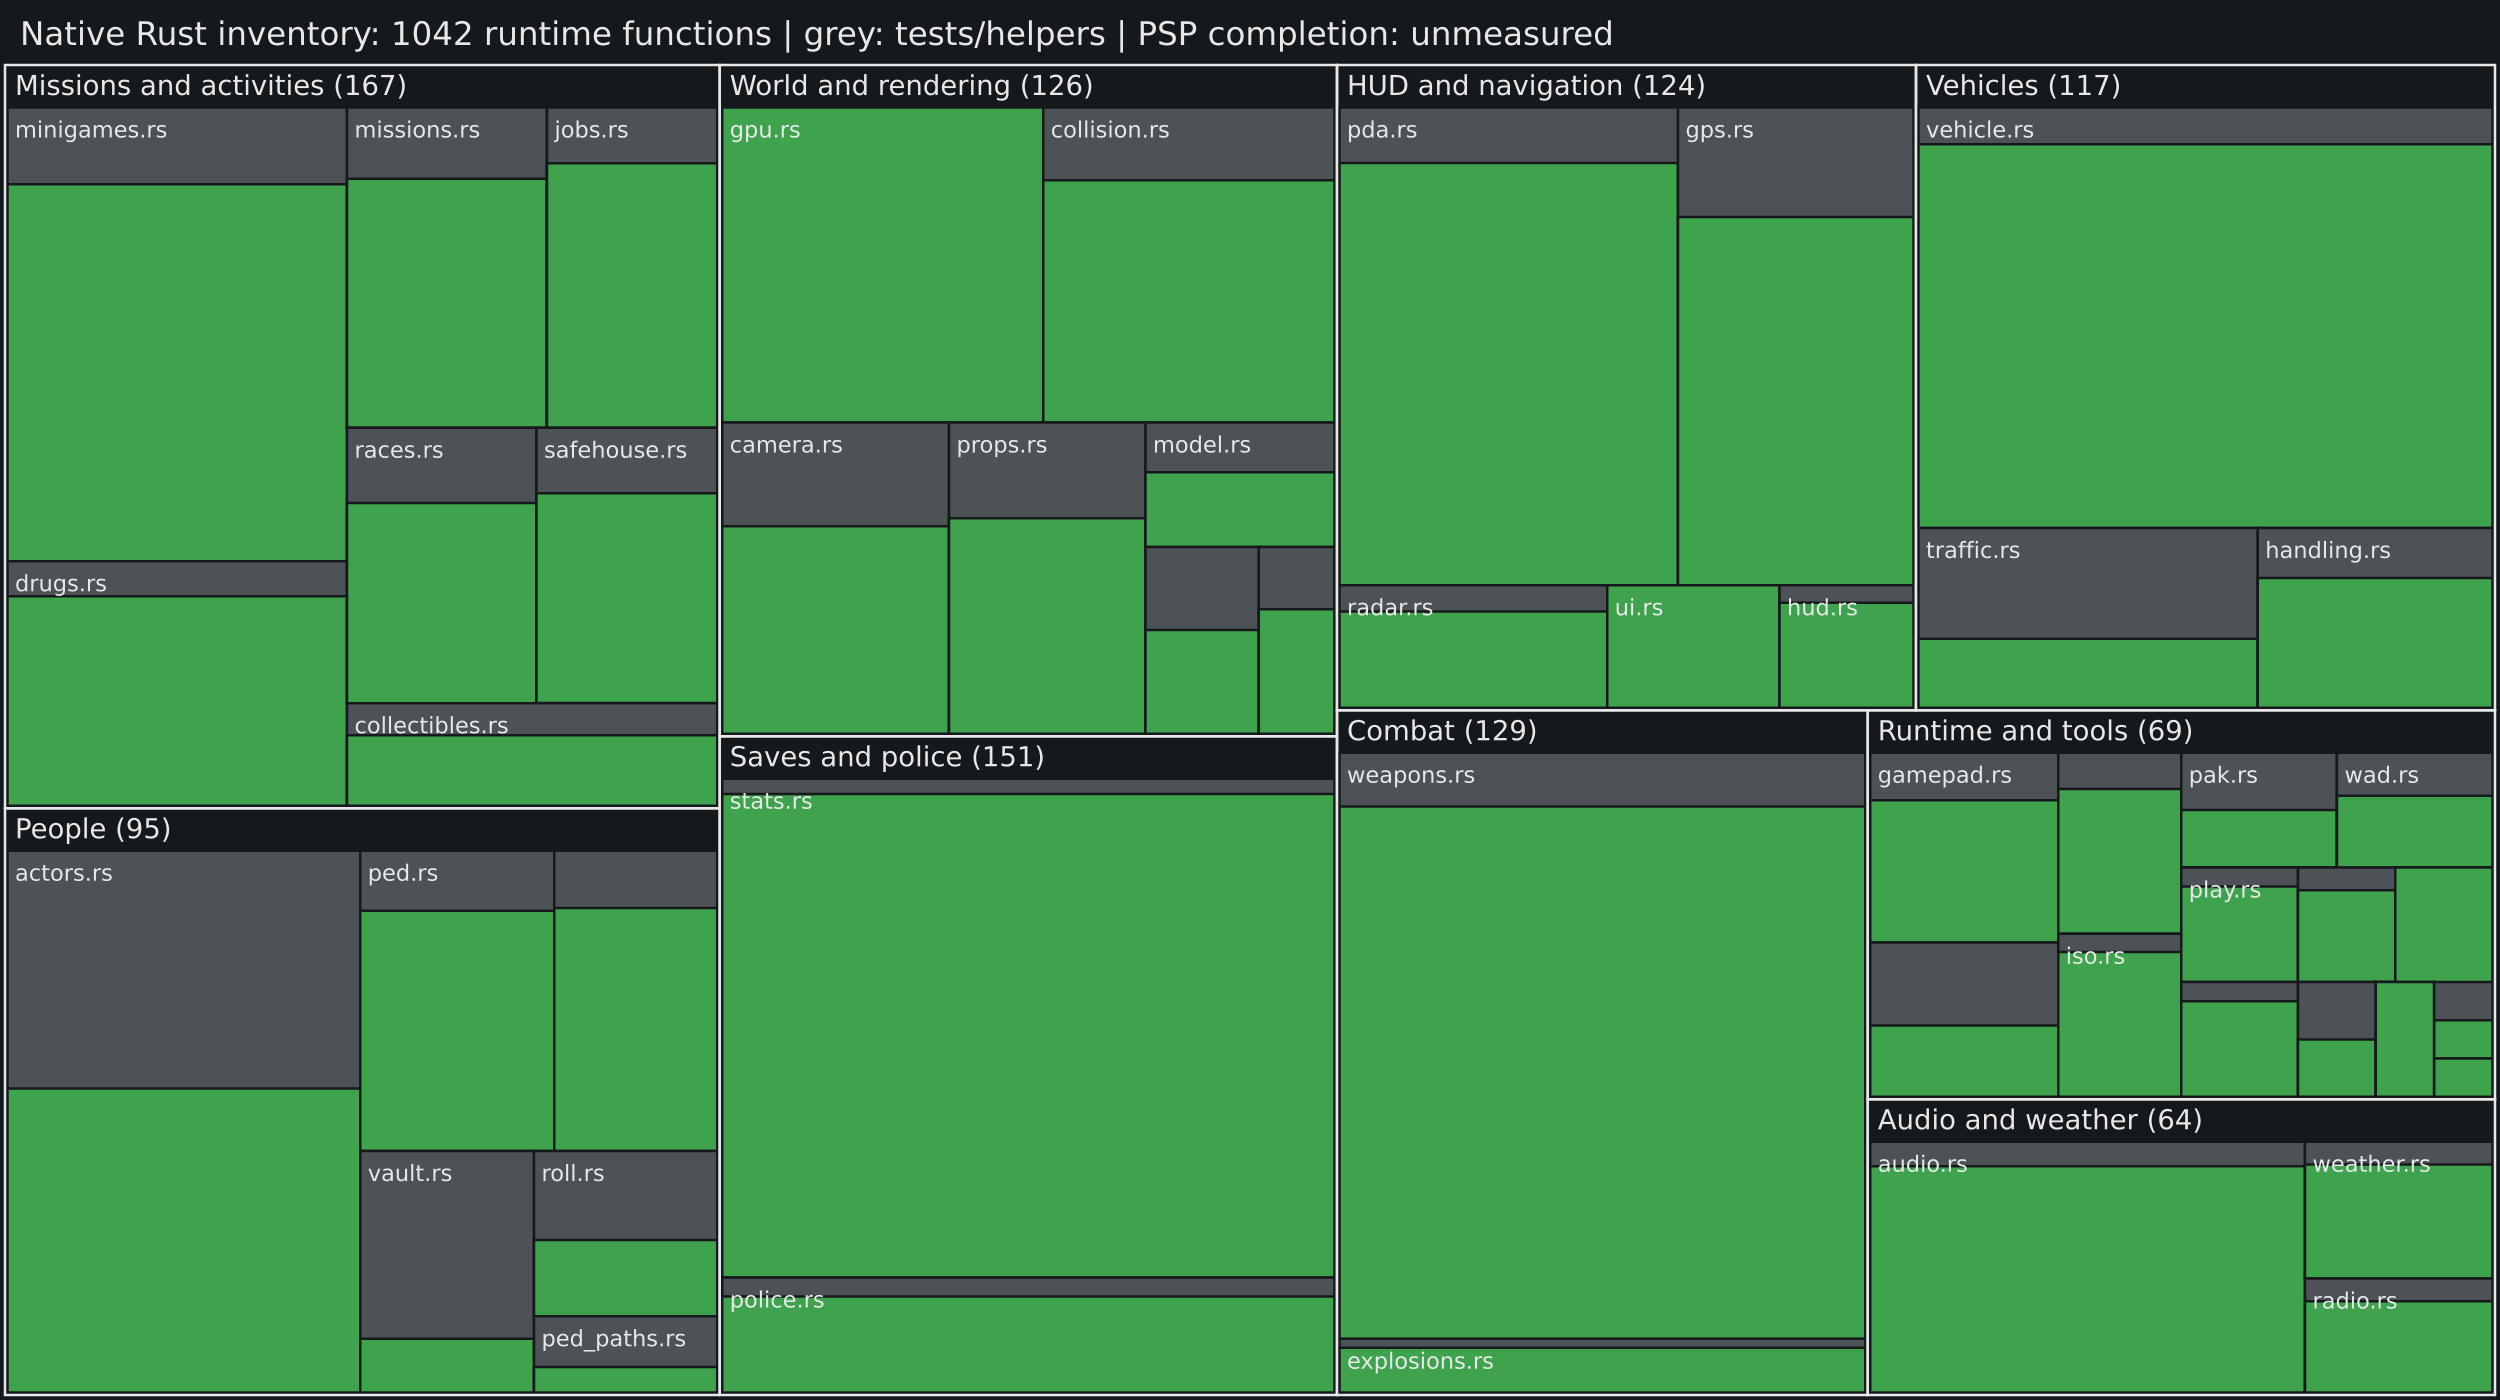
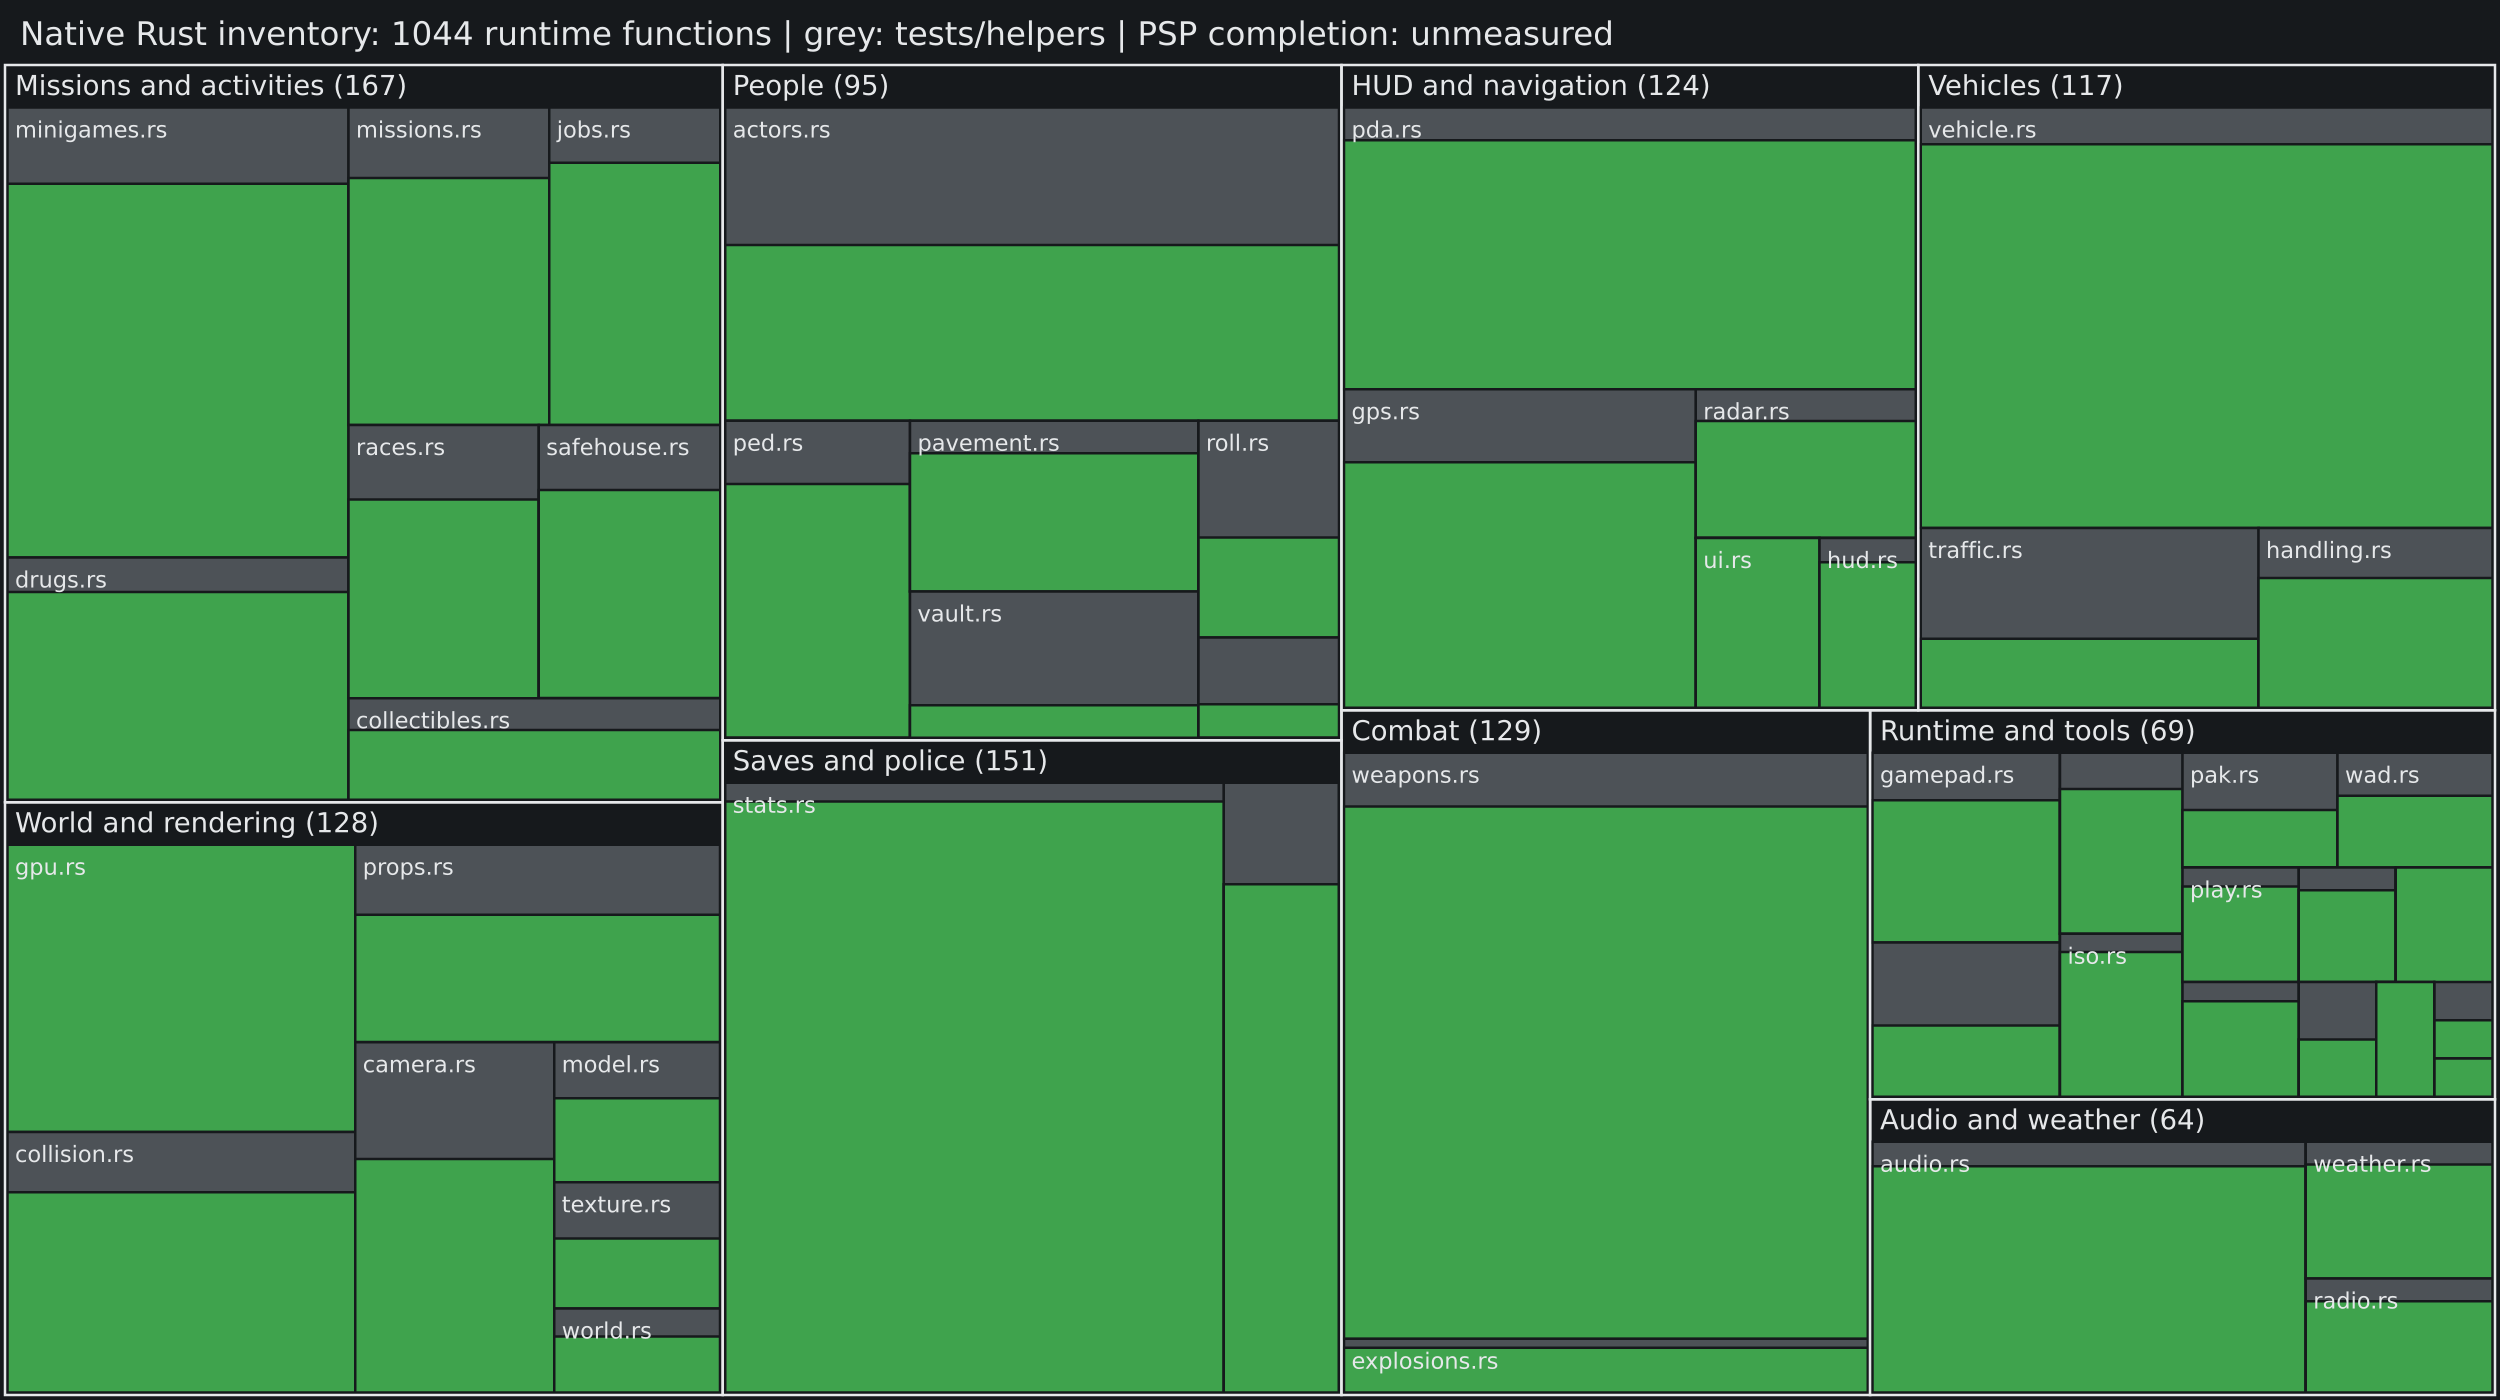
<svg xmlns="http://www.w3.org/2000/svg" width="1000" height="560" viewBox="0 0 1000 560" font-family="Verdana,DejaVu Sans,sans-serif">
  <rect width="1000" height="560" fill="#16191c" />
-   <text x="8" y="18" font-size="13" fill="#e6e8ea">Native Rust inventory: 1042 runtime functions | grey: tests/helpers | PSP completion: unmeasured</text>
-   <g>
-     <rect x="3.0" y="43.0" width="135.8" height="181.5" fill="#4d5257" stroke="#16191c" />
-     <rect x="3.0" y="73.7" width="135.8" height="150.8" fill="#3fa34d" stroke="#16191c" />
+   <text x="8" y="18" font-size="13" fill="#e6e8ea">Native Rust inventory: 1044 runtime functions | grey: tests/helpers | PSP completion: unmeasured</text>
+   <g>
+     <rect x="3.0" y="43.0" width="136.4" height="180.0" fill="#4d5257" stroke="#16191c" />
+     <rect x="3.0" y="73.5" width="136.4" height="149.5" fill="#3fa34d" stroke="#16191c" />
    <text x="6.0" y="55.0" font-size="9" fill="#e6e8ea">minigames.rs</text>
  </g>
  <g>
-     <rect x="3.0" y="224.5" width="135.8" height="97.8" fill="#4d5257" stroke="#16191c" />
-     <rect x="3.0" y="238.5" width="135.8" height="83.8" fill="#3fa34d" stroke="#16191c" />
-     <text x="6.0" y="236.5" font-size="9" fill="#e6e8ea">drugs.rs</text>
-   </g>
-   <g>
-     <rect x="138.8" y="43.0" width="79.9" height="128.1" fill="#4d5257" stroke="#16191c" />
-     <rect x="138.8" y="71.5" width="79.9" height="99.6" fill="#3fa34d" stroke="#16191c" />
-     <text x="141.8" y="55.0" font-size="9" fill="#e6e8ea">missions.rs</text>
-   </g>
-   <g>
-     <rect x="218.8" y="43.0" width="68.1" height="128.1" fill="#4d5257" stroke="#16191c" />
-     <rect x="218.8" y="65.3" width="68.1" height="105.8" fill="#3fa34d" stroke="#16191c" />
-     <text x="221.8" y="55.0" font-size="9" fill="#e6e8ea">jobs.rs</text>
-   </g>
-   <g>
-     <rect x="138.8" y="171.1" width="75.7" height="110.2" fill="#4d5257" stroke="#16191c" />
-     <rect x="138.8" y="201.2" width="75.7" height="80.1" fill="#3fa34d" stroke="#16191c" />
-     <text x="141.8" y="183.1" font-size="9" fill="#e6e8ea">races.rs</text>
-   </g>
-   <g>
-     <rect x="214.6" y="171.1" width="72.3" height="110.2" fill="#4d5257" stroke="#16191c" />
-     <rect x="214.6" y="197.3" width="72.3" height="83.9" fill="#3fa34d" stroke="#16191c" />
-     <text x="217.6" y="183.1" font-size="9" fill="#e6e8ea">safehouse.rs</text>
-   </g>
-   <g>
-     <rect x="138.8" y="281.3" width="148.1" height="41.0" fill="#4d5257" stroke="#16191c" />
-     <rect x="138.8" y="294.1" width="148.1" height="28.2" fill="#3fa34d" stroke="#16191c" />
-     <text x="141.8" y="293.3" font-size="9" fill="#e6e8ea">collectibles.rs</text>
-   </g>
-   <rect x="2.0" y="26.0" width="285.9" height="297.3" fill="none" stroke="#e6e8ea" />
+     <rect x="3.0" y="223.0" width="136.4" height="96.9" fill="#4d5257" stroke="#16191c" />
+     <rect x="3.0" y="236.8" width="136.4" height="83.1" fill="#3fa34d" stroke="#16191c" />
+     <text x="6.0" y="235.0" font-size="9" fill="#e6e8ea">drugs.rs</text>
+   </g>
+   <g>
+     <rect x="139.4" y="43.0" width="80.3" height="127.0" fill="#4d5257" stroke="#16191c" />
+     <rect x="139.4" y="71.2" width="80.3" height="98.8" fill="#3fa34d" stroke="#16191c" />
+     <text x="142.4" y="55.0" font-size="9" fill="#e6e8ea">missions.rs</text>
+   </g>
+   <g>
+     <rect x="219.7" y="43.0" width="68.4" height="127.0" fill="#4d5257" stroke="#16191c" />
+     <rect x="219.7" y="65.1" width="68.4" height="104.9" fill="#3fa34d" stroke="#16191c" />
+     <text x="222.7" y="55.0" font-size="9" fill="#e6e8ea">jobs.rs</text>
+   </g>
+   <g>
+     <rect x="139.4" y="170.0" width="76.1" height="109.2" fill="#4d5257" stroke="#16191c" />
+     <rect x="139.4" y="199.8" width="76.1" height="79.5" fill="#3fa34d" stroke="#16191c" />
+     <text x="142.4" y="182.0" font-size="9" fill="#e6e8ea">races.rs</text>
+   </g>
+   <g>
+     <rect x="215.5" y="170.0" width="72.6" height="109.2" fill="#4d5257" stroke="#16191c" />
+     <rect x="215.5" y="196.0" width="72.6" height="83.2" fill="#3fa34d" stroke="#16191c" />
+     <text x="218.5" y="182.0" font-size="9" fill="#e6e8ea">safehouse.rs</text>
+   </g>
+   <g>
+     <rect x="139.4" y="279.3" width="148.7" height="40.7" fill="#4d5257" stroke="#16191c" />
+     <rect x="139.4" y="292.0" width="148.7" height="27.9" fill="#3fa34d" stroke="#16191c" />
+     <text x="142.4" y="291.3" font-size="9" fill="#e6e8ea">collectibles.rs</text>
+   </g>
+   <rect x="2.0" y="26.0" width="287.1" height="294.9" fill="none" stroke="#e6e8ea" />
  <text x="6.0" y="38.0" font-size="11" fill="#e6e8ea">Missions and activities (167)</text>
  <g>
-     <rect x="3.0" y="340.3" width="141.1" height="216.7" fill="#4d5257" stroke="#16191c" />
-     <rect x="3.0" y="435.4" width="141.1" height="121.6" fill="#3fa34d" stroke="#16191c" />
-     <text x="6.0" y="352.3" font-size="9" fill="#e6e8ea">actors.rs</text>
-   </g>
-   <g>
-     <rect x="144.1" y="340.3" width="77.6" height="120.1" fill="#4d5257" stroke="#16191c" />
-     <rect x="144.1" y="364.3" width="77.6" height="96.1" fill="#3fa34d" stroke="#16191c" />
-     <text x="147.1" y="352.3" font-size="9" fill="#e6e8ea">ped.rs</text>
-   </g>
-   <g>
-     <rect x="221.7" y="340.3" width="65.2" height="120.1" fill="#4d5257" stroke="#16191c" />
-     <rect x="221.7" y="363.2" width="65.2" height="97.2" fill="#3fa34d" stroke="#16191c" />
-   </g>
-   <g>
-     <rect x="144.1" y="460.4" width="69.5" height="96.6" fill="#4d5257" stroke="#16191c" />
-     <rect x="144.1" y="535.5" width="69.5" height="21.5" fill="#3fa34d" stroke="#16191c" />
-     <text x="147.1" y="472.4" font-size="9" fill="#e6e8ea">vault.rs</text>
-   </g>
-   <g>
-     <rect x="213.6" y="460.4" width="73.3" height="66.1" fill="#4d5257" stroke="#16191c" />
-     <rect x="213.6" y="496.0" width="73.3" height="30.5" fill="#3fa34d" stroke="#16191c" />
-     <text x="216.6" y="472.4" font-size="9" fill="#e6e8ea">roll.rs</text>
-   </g>
-   <g>
-     <rect x="213.6" y="526.5" width="73.3" height="30.5" fill="#4d5257" stroke="#16191c" />
-     <rect x="213.6" y="546.8" width="73.3" height="10.2" fill="#3fa34d" stroke="#16191c" />
-     <text x="216.6" y="538.5" font-size="9" fill="#e6e8ea">ped_paths.rs</text>
-   </g>
-   <rect x="2.0" y="323.3" width="285.9" height="234.7" fill="none" stroke="#e6e8ea" />
-   <text x="6.0" y="335.3" font-size="11" fill="#e6e8ea">People (95)</text>
-   <g>
-     <rect x="288.9" y="43.0" width="128.4" height="126.0" fill="#4d5257" stroke="#16191c" />
-     <rect x="288.9" y="43.0" width="128.4" height="126.0" fill="#3fa34d" stroke="#16191c" />
-     <text x="291.9" y="55.0" font-size="9" fill="#e6e8ea">gpu.rs</text>
-   </g>
-   <g>
-     <rect x="417.3" y="43.0" width="116.5" height="126.0" fill="#4d5257" stroke="#16191c" />
-     <rect x="417.3" y="72.1" width="116.5" height="96.9" fill="#3fa34d" stroke="#16191c" />
-     <text x="420.3" y="55.0" font-size="9" fill="#e6e8ea">collision.rs</text>
-   </g>
-   <g>
-     <rect x="288.9" y="169.0" width="90.7" height="124.5" fill="#4d5257" stroke="#16191c" />
-     <rect x="288.9" y="210.5" width="90.7" height="83.0" fill="#3fa34d" stroke="#16191c" />
-     <text x="291.9" y="181.0" font-size="9" fill="#e6e8ea">camera.rs</text>
-   </g>
-   <g>
-     <rect x="379.6" y="169.0" width="78.6" height="124.5" fill="#4d5257" stroke="#16191c" />
-     <rect x="379.6" y="207.3" width="78.6" height="86.2" fill="#3fa34d" stroke="#16191c" />
-     <text x="382.6" y="181.0" font-size="9" fill="#e6e8ea">props.rs</text>
-   </g>
-   <g>
-     <rect x="458.2" y="169.0" width="75.6" height="49.8" fill="#4d5257" stroke="#16191c" />
-     <rect x="458.2" y="188.9" width="75.6" height="29.9" fill="#3fa34d" stroke="#16191c" />
-     <text x="461.2" y="181.0" font-size="9" fill="#e6e8ea">model.rs</text>
-   </g>
-   <g>
-     <rect x="458.2" y="218.8" width="45.4" height="74.7" fill="#4d5257" stroke="#16191c" />
-     <rect x="458.2" y="252.0" width="45.4" height="41.5" fill="#3fa34d" stroke="#16191c" />
-   </g>
-   <g>
-     <rect x="503.5" y="218.8" width="30.2" height="74.7" fill="#4d5257" stroke="#16191c" />
-     <rect x="503.5" y="243.7" width="30.2" height="49.8" fill="#3fa34d" stroke="#16191c" />
-   </g>
-   <rect x="287.9" y="26.0" width="246.9" height="268.5" fill="none" stroke="#e6e8ea" />
-   <text x="291.9" y="38.0" font-size="11" fill="#e6e8ea">World and rendering (126)</text>
-   <g>
-     <rect x="288.9" y="311.5" width="244.9" height="199.5" fill="#4d5257" stroke="#16191c" />
-     <rect x="288.9" y="317.6" width="244.9" height="193.4" fill="#3fa34d" stroke="#16191c" />
-     <text x="291.9" y="323.5" font-size="9" fill="#e6e8ea">stats.rs</text>
-   </g>
-   <g>
-     <rect x="288.9" y="511.0" width="244.9" height="46.0" fill="#4d5257" stroke="#16191c" />
-     <rect x="288.9" y="518.6" width="244.9" height="38.4" fill="#3fa34d" stroke="#16191c" />
-     <text x="291.9" y="523.0" font-size="9" fill="#e6e8ea">police.rs</text>
-   </g>
-   <rect x="287.9" y="294.5" width="246.9" height="263.5" fill="none" stroke="#e6e8ea" />
-   <text x="291.9" y="306.5" font-size="11" fill="#e6e8ea">Saves and police (151)</text>
-   <g>
-     <rect x="535.8" y="43.0" width="135.4" height="191.1" fill="#4d5257" stroke="#16191c" />
-     <rect x="535.8" y="65.2" width="135.4" height="168.9" fill="#3fa34d" stroke="#16191c" />
-     <text x="538.8" y="55.0" font-size="9" fill="#e6e8ea">pda.rs</text>
-   </g>
-   <g>
-     <rect x="671.2" y="43.0" width="94.2" height="191.1" fill="#4d5257" stroke="#16191c" />
-     <rect x="671.2" y="86.8" width="94.2" height="147.3" fill="#3fa34d" stroke="#16191c" />
-     <text x="674.2" y="55.0" font-size="9" fill="#e6e8ea">gps.rs</text>
-   </g>
-   <g>
-     <rect x="535.8" y="234.1" width="107.2" height="49.0" fill="#4d5257" stroke="#16191c" />
-     <rect x="535.8" y="244.6" width="107.2" height="38.5" fill="#3fa34d" stroke="#16191c" />
-     <text x="538.8" y="246.1" font-size="9" fill="#e6e8ea">radar.rs</text>
-   </g>
-   <g>
-     <rect x="642.9" y="234.1" width="68.9" height="49.0" fill="#4d5257" stroke="#16191c" />
-     <rect x="642.9" y="234.1" width="68.9" height="49.0" fill="#3fa34d" stroke="#16191c" />
-     <text x="645.9" y="246.1" font-size="9" fill="#e6e8ea">ui.rs</text>
-   </g>
-   <g>
-     <rect x="711.8" y="234.1" width="53.6" height="49.0" fill="#4d5257" stroke="#16191c" />
-     <rect x="711.8" y="241.1" width="53.6" height="42.0" fill="#3fa34d" stroke="#16191c" />
-     <text x="714.8" y="246.1" font-size="9" fill="#e6e8ea">hud.rs</text>
-   </g>
-   <rect x="534.8" y="26.0" width="231.6" height="258.1" fill="none" stroke="#e6e8ea" />
-   <text x="538.8" y="38.0" font-size="11" fill="#e6e8ea">HUD and navigation (124)</text>
-   <g>
-     <rect x="767.4" y="43.0" width="229.6" height="168.2" fill="#4d5257" stroke="#16191c" />
-     <rect x="767.4" y="57.7" width="229.6" height="153.5" fill="#3fa34d" stroke="#16191c" />
-     <text x="770.4" y="55.0" font-size="9" fill="#e6e8ea">vehicle.rs</text>
-   </g>
-   <g>
-     <rect x="767.4" y="211.2" width="135.7" height="71.9" fill="#4d5257" stroke="#16191c" />
-     <rect x="767.4" y="255.5" width="135.7" height="27.6" fill="#3fa34d" stroke="#16191c" />
-     <text x="770.4" y="223.2" font-size="9" fill="#e6e8ea">traffic.rs</text>
-   </g>
-   <g>
-     <rect x="903.1" y="211.2" width="93.9" height="71.9" fill="#4d5257" stroke="#16191c" />
-     <rect x="903.1" y="231.2" width="93.9" height="51.9" fill="#3fa34d" stroke="#16191c" />
-     <text x="906.1" y="223.2" font-size="9" fill="#e6e8ea">handling.rs</text>
-   </g>
-   <rect x="766.4" y="26.0" width="231.6" height="258.1" fill="none" stroke="#e6e8ea" />
-   <text x="770.4" y="38.0" font-size="11" fill="#e6e8ea">Vehicles (117)</text>
-   <g>
-     <rect x="535.8" y="301.1" width="210.3" height="234.4" fill="#4d5257" stroke="#16191c" />
-     <rect x="535.8" y="322.6" width="210.3" height="213.0" fill="#3fa34d" stroke="#16191c" />
-     <text x="538.8" y="313.1" font-size="9" fill="#e6e8ea">weapons.rs</text>
-   </g>
-   <g>
-     <rect x="535.8" y="535.5" width="210.3" height="21.5" fill="#4d5257" stroke="#16191c" />
-     <rect x="535.8" y="539.1" width="210.3" height="17.9" fill="#3fa34d" stroke="#16191c" />
-     <text x="538.8" y="547.5" font-size="9" fill="#e6e8ea">explosions.rs</text>
-   </g>
-   <rect x="534.8" y="284.1" width="212.3" height="273.9" fill="none" stroke="#e6e8ea" />
-   <text x="538.8" y="296.1" font-size="11" fill="#e6e8ea">Combat (129)</text>
-   <g>
-     <rect x="748.1" y="301.1" width="75.2" height="75.9" fill="#4d5257" stroke="#16191c" />
-     <rect x="748.1" y="320.1" width="75.2" height="56.9" fill="#3fa34d" stroke="#16191c" />
-     <text x="751.1" y="313.1" font-size="9" fill="#e6e8ea">gamepad.rs</text>
-   </g>
-   <g>
-     <rect x="748.1" y="377.0" width="75.2" height="61.7" fill="#4d5257" stroke="#16191c" />
-     <rect x="748.1" y="410.2" width="75.2" height="28.5" fill="#3fa34d" stroke="#16191c" />
-   </g>
-   <g>
-     <rect x="823.3" y="301.1" width="49.3" height="72.4" fill="#4d5257" stroke="#16191c" />
-     <rect x="823.3" y="315.6" width="49.3" height="57.9" fill="#3fa34d" stroke="#16191c" />
-   </g>
-   <g>
-     <rect x="823.3" y="373.5" width="49.3" height="65.2" fill="#4d5257" stroke="#16191c" />
-     <rect x="823.3" y="380.8" width="49.3" height="57.9" fill="#3fa34d" stroke="#16191c" />
-     <text x="826.3" y="385.5" font-size="9" fill="#e6e8ea">iso.rs</text>
-   </g>
-   <g>
-     <rect x="872.5" y="301.1" width="62.2" height="45.9" fill="#4d5257" stroke="#16191c" />
-     <rect x="872.5" y="324.0" width="62.2" height="22.9" fill="#3fa34d" stroke="#16191c" />
-     <text x="875.5" y="313.1" font-size="9" fill="#e6e8ea">pak.rs</text>
-   </g>
-   <g>
-     <rect x="934.8" y="301.1" width="62.2" height="45.9" fill="#4d5257" stroke="#16191c" />
-     <rect x="934.8" y="318.3" width="62.2" height="28.7" fill="#3fa34d" stroke="#16191c" />
-     <text x="937.8" y="313.1" font-size="9" fill="#e6e8ea">wad.rs</text>
-   </g>
-   <g>
-     <rect x="872.5" y="347.0" width="46.7" height="45.9" fill="#4d5257" stroke="#16191c" />
-     <rect x="872.5" y="354.6" width="46.7" height="38.2" fill="#3fa34d" stroke="#16191c" />
-     <text x="875.5" y="359.0" font-size="9" fill="#e6e8ea">play.rs</text>
-   </g>
-   <g>
-     <rect x="872.5" y="392.8" width="46.7" height="45.9" fill="#4d5257" stroke="#16191c" />
-     <rect x="872.5" y="400.5" width="46.7" height="38.2" fill="#3fa34d" stroke="#16191c" />
-   </g>
-   <g>
-     <rect x="919.2" y="347.0" width="38.9" height="45.9" fill="#4d5257" stroke="#16191c" />
-     <rect x="919.2" y="356.1" width="38.9" height="36.7" fill="#3fa34d" stroke="#16191c" />
-   </g>
-   <g>
-     <rect x="958.1" y="347.0" width="38.9" height="45.9" fill="#4d5257" stroke="#16191c" />
-     <rect x="958.1" y="347.0" width="38.9" height="45.9" fill="#3fa34d" stroke="#16191c" />
-   </g>
-   <g>
-     <rect x="919.2" y="392.8" width="31.1" height="45.9" fill="#4d5257" stroke="#16191c" />
-     <rect x="919.2" y="415.8" width="31.1" height="22.9" fill="#3fa34d" stroke="#16191c" />
-   </g>
-   <g>
-     <rect x="950.3" y="392.8" width="23.3" height="45.9" fill="#4d5257" stroke="#16191c" />
-     <rect x="950.3" y="392.8" width="23.3" height="45.9" fill="#3fa34d" stroke="#16191c" />
-   </g>
-   <g>
-     <rect x="973.7" y="392.8" width="23.3" height="30.6" fill="#4d5257" stroke="#16191c" />
-     <rect x="973.7" y="408.1" width="23.3" height="15.3" fill="#3fa34d" stroke="#16191c" />
-   </g>
-   <g>
-     <rect x="973.7" y="423.4" width="23.3" height="15.3" fill="#4d5257" stroke="#16191c" />
-     <rect x="973.7" y="423.4" width="23.3" height="15.3" fill="#3fa34d" stroke="#16191c" />
-   </g>
-   <rect x="747.1" y="284.1" width="250.9" height="155.6" fill="none" stroke="#e6e8ea" />
-   <text x="751.1" y="296.1" font-size="11" fill="#e6e8ea">Runtime and tools (69)</text>
-   <g>
-     <rect x="748.1" y="456.7" width="173.9" height="100.3" fill="#4d5257" stroke="#16191c" />
-     <rect x="748.1" y="466.5" width="173.9" height="90.5" fill="#3fa34d" stroke="#16191c" />
-     <text x="751.1" y="468.7" font-size="9" fill="#e6e8ea">audio.rs</text>
-   </g>
-   <g>
-     <rect x="922.0" y="456.7" width="75.0" height="54.7" fill="#4d5257" stroke="#16191c" />
-     <rect x="922.0" y="465.8" width="75.0" height="45.6" fill="#3fa34d" stroke="#16191c" />
-     <text x="925.0" y="468.7" font-size="9" fill="#e6e8ea">weather.rs</text>
-   </g>
-   <g>
-     <rect x="922.0" y="511.4" width="75.0" height="45.6" fill="#4d5257" stroke="#16191c" />
-     <rect x="922.0" y="520.5" width="75.0" height="36.5" fill="#3fa34d" stroke="#16191c" />
-     <text x="925.0" y="523.4" font-size="9" fill="#e6e8ea">radio.rs</text>
-   </g>
-   <rect x="747.1" y="439.7" width="250.9" height="118.3" fill="none" stroke="#e6e8ea" />
-   <text x="751.1" y="451.7" font-size="11" fill="#e6e8ea">Audio and weather (64)</text>
+     <rect x="3.0" y="337.9" width="139.1" height="114.9" fill="#4d5257" stroke="#16191c" />
+     <rect x="3.0" y="337.9" width="139.1" height="114.9" fill="#3fa34d" stroke="#16191c" />
+     <text x="6.0" y="349.9" font-size="9" fill="#e6e8ea">gpu.rs</text>
+   </g>
+   <g>
+     <rect x="3.0" y="452.8" width="139.1" height="104.2" fill="#4d5257" stroke="#16191c" />
+     <rect x="3.0" y="476.9" width="139.1" height="80.1" fill="#3fa34d" stroke="#16191c" />
+     <text x="6.0" y="464.8" font-size="9" fill="#e6e8ea">collision.rs</text>
+   </g>
+   <g>
+     <rect x="142.1" y="337.9" width="145.9" height="79.0" fill="#4d5257" stroke="#16191c" />
+     <rect x="142.1" y="365.9" width="145.9" height="50.9" fill="#3fa34d" stroke="#16191c" />
+     <text x="145.1" y="349.9" font-size="9" fill="#e6e8ea">props.rs</text>
+   </g>
+   <g>
+     <rect x="142.1" y="416.9" width="79.6" height="140.1" fill="#4d5257" stroke="#16191c" />
+     <rect x="142.1" y="463.6" width="79.6" height="93.4" fill="#3fa34d" stroke="#16191c" />
+     <text x="145.1" y="428.9" font-size="9" fill="#e6e8ea">camera.rs</text>
+   </g>
+   <g>
+     <rect x="221.7" y="416.9" width="66.3" height="56.0" fill="#4d5257" stroke="#16191c" />
+     <rect x="221.7" y="439.3" width="66.3" height="33.6" fill="#3fa34d" stroke="#16191c" />
+     <text x="224.7" y="428.9" font-size="9" fill="#e6e8ea">model.rs</text>
+   </g>
+   <g>
+     <rect x="221.7" y="472.9" width="66.3" height="50.4" fill="#4d5257" stroke="#16191c" />
+     <rect x="221.7" y="495.4" width="66.3" height="28.0" fill="#3fa34d" stroke="#16191c" />
+     <text x="224.7" y="484.9" font-size="9" fill="#e6e8ea">texture.rs</text>
+   </g>
+   <g>
+     <rect x="221.7" y="523.4" width="66.3" height="33.6" fill="#4d5257" stroke="#16191c" />
+     <rect x="221.7" y="534.6" width="66.3" height="22.4" fill="#3fa34d" stroke="#16191c" />
+     <text x="224.7" y="535.4" font-size="9" fill="#e6e8ea">world.rs</text>
+   </g>
+   <rect x="2.0" y="320.9" width="287.1" height="237.1" fill="none" stroke="#e6e8ea" />
+   <text x="6.0" y="332.9" font-size="11" fill="#e6e8ea">World and rendering (128)</text>
+   <g>
+     <rect x="290.1" y="43.0" width="245.5" height="125.3" fill="#4d5257" stroke="#16191c" />
+     <rect x="290.1" y="98.0" width="245.5" height="70.3" fill="#3fa34d" stroke="#16191c" />
+     <text x="293.1" y="55.0" font-size="9" fill="#e6e8ea">actors.rs</text>
+   </g>
+   <g>
+     <rect x="290.1" y="168.3" width="73.9" height="126.8" fill="#4d5257" stroke="#16191c" />
+     <rect x="290.1" y="193.6" width="73.9" height="101.4" fill="#3fa34d" stroke="#16191c" />
+     <text x="293.1" y="180.3" font-size="9" fill="#e6e8ea">ped.rs</text>
+   </g>
+   <g>
+     <rect x="364.0" y="168.3" width="115.3" height="68.3" fill="#4d5257" stroke="#16191c" />
+     <rect x="364.0" y="181.3" width="115.3" height="55.3" fill="#3fa34d" stroke="#16191c" />
+     <text x="367.0" y="180.3" font-size="9" fill="#e6e8ea">pavement.rs</text>
+   </g>
+   <g>
+     <rect x="364.0" y="236.6" width="115.3" height="58.5" fill="#4d5257" stroke="#16191c" />
+     <rect x="364.0" y="282.1" width="115.3" height="13.0" fill="#3fa34d" stroke="#16191c" />
+     <text x="367.0" y="248.6" font-size="9" fill="#e6e8ea">vault.rs</text>
+   </g>
+   <g>
+     <rect x="479.4" y="168.3" width="56.2" height="86.8" fill="#4d5257" stroke="#16191c" />
+     <rect x="479.4" y="215.0" width="56.2" height="40.0" fill="#3fa34d" stroke="#16191c" />
+     <text x="482.4" y="180.3" font-size="9" fill="#e6e8ea">roll.rs</text>
+   </g>
+   <g>
+     <rect x="479.4" y="255.0" width="56.2" height="40.0" fill="#4d5257" stroke="#16191c" />
+     <rect x="479.4" y="281.7" width="56.2" height="13.3" fill="#3fa34d" stroke="#16191c" />
+   </g>
+   <rect x="289.1" y="26.0" width="247.5" height="270.1" fill="none" stroke="#e6e8ea" />
+   <text x="293.1" y="38.0" font-size="11" fill="#e6e8ea">People (95)</text>
+   <g>
+     <rect x="290.1" y="313.1" width="199.5" height="243.9" fill="#4d5257" stroke="#16191c" />
+     <rect x="290.1" y="320.6" width="199.5" height="236.4" fill="#3fa34d" stroke="#16191c" />
+     <text x="293.1" y="325.1" font-size="9" fill="#e6e8ea">stats.rs</text>
+   </g>
+   <g>
+     <rect x="489.5" y="313.1" width="46.0" height="243.9" fill="#4d5257" stroke="#16191c" />
+     <rect x="489.5" y="353.7" width="46.0" height="203.3" fill="#3fa34d" stroke="#16191c" />
+   </g>
+   <rect x="289.1" y="296.1" width="247.5" height="261.9" fill="none" stroke="#e6e8ea" />
+   <text x="293.1" y="308.1" font-size="11" fill="#e6e8ea">Saves and police (151)</text>
+   <g>
+     <rect x="537.6" y="43.0" width="228.7" height="112.7" fill="#4d5257" stroke="#16191c" />
+     <rect x="537.6" y="56.1" width="228.7" height="99.6" fill="#3fa34d" stroke="#16191c" />
+     <text x="540.6" y="55.0" font-size="9" fill="#e6e8ea">pda.rs</text>
+   </g>
+   <g>
+     <rect x="537.6" y="155.7" width="140.8" height="127.4" fill="#4d5257" stroke="#16191c" />
+     <rect x="537.6" y="184.9" width="140.8" height="98.2" fill="#3fa34d" stroke="#16191c" />
+     <text x="540.6" y="167.7" font-size="9" fill="#e6e8ea">gps.rs</text>
+   </g>
+   <g>
+     <rect x="678.3" y="155.7" width="88.0" height="59.5" fill="#4d5257" stroke="#16191c" />
+     <rect x="678.3" y="168.4" width="88.0" height="46.7" fill="#3fa34d" stroke="#16191c" />
+     <text x="681.3" y="167.7" font-size="9" fill="#e6e8ea">radar.rs</text>
+   </g>
+   <g>
+     <rect x="678.3" y="215.2" width="49.5" height="67.9" fill="#4d5257" stroke="#16191c" />
+     <rect x="678.3" y="215.2" width="49.5" height="67.9" fill="#3fa34d" stroke="#16191c" />
+     <text x="681.3" y="227.2" font-size="9" fill="#e6e8ea">ui.rs</text>
+   </g>
+   <g>
+     <rect x="727.8" y="215.2" width="38.5" height="67.9" fill="#4d5257" stroke="#16191c" />
+     <rect x="727.8" y="224.9" width="38.5" height="58.2" fill="#3fa34d" stroke="#16191c" />
+     <text x="730.8" y="227.2" font-size="9" fill="#e6e8ea">hud.rs</text>
+   </g>
+   <rect x="536.6" y="26.0" width="230.7" height="258.1" fill="none" stroke="#e6e8ea" />
+   <text x="540.6" y="38.0" font-size="11" fill="#e6e8ea">HUD and navigation (124)</text>
+   <g>
+     <rect x="768.3" y="43.0" width="228.7" height="168.2" fill="#4d5257" stroke="#16191c" />
+     <rect x="768.3" y="57.7" width="228.7" height="153.5" fill="#3fa34d" stroke="#16191c" />
+     <text x="771.3" y="55.0" font-size="9" fill="#e6e8ea">vehicle.rs</text>
+   </g>
+   <g>
+     <rect x="768.3" y="211.2" width="135.2" height="71.9" fill="#4d5257" stroke="#16191c" />
+     <rect x="768.3" y="255.5" width="135.2" height="27.6" fill="#3fa34d" stroke="#16191c" />
+     <text x="771.3" y="223.2" font-size="9" fill="#e6e8ea">traffic.rs</text>
+   </g>
+   <g>
+     <rect x="903.4" y="211.2" width="93.6" height="71.9" fill="#4d5257" stroke="#16191c" />
+     <rect x="903.4" y="231.2" width="93.6" height="51.9" fill="#3fa34d" stroke="#16191c" />
+     <text x="906.4" y="223.2" font-size="9" fill="#e6e8ea">handling.rs</text>
+   </g>
+   <rect x="767.3" y="26.0" width="230.7" height="258.1" fill="none" stroke="#e6e8ea" />
+   <text x="771.3" y="38.0" font-size="11" fill="#e6e8ea">Vehicles (117)</text>
+   <g>
+     <rect x="537.6" y="301.1" width="209.5" height="234.4" fill="#4d5257" stroke="#16191c" />
+     <rect x="537.6" y="322.6" width="209.5" height="213.0" fill="#3fa34d" stroke="#16191c" />
+     <text x="540.6" y="313.1" font-size="9" fill="#e6e8ea">weapons.rs</text>
+   </g>
+   <g>
+     <rect x="537.6" y="535.5" width="209.5" height="21.5" fill="#4d5257" stroke="#16191c" />
+     <rect x="537.6" y="539.1" width="209.5" height="17.9" fill="#3fa34d" stroke="#16191c" />
+     <text x="540.6" y="547.5" font-size="9" fill="#e6e8ea">explosions.rs</text>
+   </g>
+   <rect x="536.6" y="284.1" width="211.5" height="273.9" fill="none" stroke="#e6e8ea" />
+   <text x="540.6" y="296.1" font-size="11" fill="#e6e8ea">Combat (129)</text>
+   <g>
+     <rect x="749.0" y="301.1" width="74.9" height="75.9" fill="#4d5257" stroke="#16191c" />
+     <rect x="749.0" y="320.1" width="74.9" height="56.9" fill="#3fa34d" stroke="#16191c" />
+     <text x="752.0" y="313.1" font-size="9" fill="#e6e8ea">gamepad.rs</text>
+   </g>
+   <g>
+     <rect x="749.0" y="377.0" width="74.9" height="61.7" fill="#4d5257" stroke="#16191c" />
+     <rect x="749.0" y="410.2" width="74.9" height="28.5" fill="#3fa34d" stroke="#16191c" />
+   </g>
+   <g>
+     <rect x="824.0" y="301.1" width="49.1" height="72.4" fill="#4d5257" stroke="#16191c" />
+     <rect x="824.0" y="315.6" width="49.1" height="57.9" fill="#3fa34d" stroke="#16191c" />
+   </g>
+   <g>
+     <rect x="824.0" y="373.5" width="49.1" height="65.2" fill="#4d5257" stroke="#16191c" />
+     <rect x="824.0" y="380.8" width="49.1" height="57.9" fill="#3fa34d" stroke="#16191c" />
+     <text x="827.0" y="385.5" font-size="9" fill="#e6e8ea">iso.rs</text>
+   </g>
+   <g>
+     <rect x="873.0" y="301.1" width="62.0" height="45.9" fill="#4d5257" stroke="#16191c" />
+     <rect x="873.0" y="324.0" width="62.0" height="22.9" fill="#3fa34d" stroke="#16191c" />
+     <text x="876.0" y="313.1" font-size="9" fill="#e6e8ea">pak.rs</text>
+   </g>
+   <g>
+     <rect x="935.0" y="301.1" width="62.0" height="45.9" fill="#4d5257" stroke="#16191c" />
+     <rect x="935.0" y="318.3" width="62.0" height="28.7" fill="#3fa34d" stroke="#16191c" />
+     <text x="938.0" y="313.1" font-size="9" fill="#e6e8ea">wad.rs</text>
+   </g>
+   <g>
+     <rect x="873.0" y="347.0" width="46.5" height="45.9" fill="#4d5257" stroke="#16191c" />
+     <rect x="873.0" y="354.6" width="46.5" height="38.2" fill="#3fa34d" stroke="#16191c" />
+     <text x="876.0" y="359.0" font-size="9" fill="#e6e8ea">play.rs</text>
+   </g>
+   <g>
+     <rect x="873.0" y="392.8" width="46.5" height="45.9" fill="#4d5257" stroke="#16191c" />
+     <rect x="873.0" y="400.5" width="46.5" height="38.2" fill="#3fa34d" stroke="#16191c" />
+   </g>
+   <g>
+     <rect x="919.5" y="347.0" width="38.7" height="45.9" fill="#4d5257" stroke="#16191c" />
+     <rect x="919.5" y="356.1" width="38.7" height="36.7" fill="#3fa34d" stroke="#16191c" />
+   </g>
+   <g>
+     <rect x="958.3" y="347.0" width="38.7" height="45.9" fill="#4d5257" stroke="#16191c" />
+     <rect x="958.3" y="347.0" width="38.7" height="45.9" fill="#3fa34d" stroke="#16191c" />
+   </g>
+   <g>
+     <rect x="919.5" y="392.8" width="31.0" height="45.9" fill="#4d5257" stroke="#16191c" />
+     <rect x="919.5" y="415.8" width="31.0" height="22.9" fill="#3fa34d" stroke="#16191c" />
+   </g>
+   <g>
+     <rect x="950.5" y="392.8" width="23.2" height="45.9" fill="#4d5257" stroke="#16191c" />
+     <rect x="950.5" y="392.8" width="23.2" height="45.9" fill="#3fa34d" stroke="#16191c" />
+   </g>
+   <g>
+     <rect x="973.8" y="392.8" width="23.2" height="30.6" fill="#4d5257" stroke="#16191c" />
+     <rect x="973.8" y="408.1" width="23.2" height="15.3" fill="#3fa34d" stroke="#16191c" />
+   </g>
+   <g>
+     <rect x="973.8" y="423.4" width="23.2" height="15.3" fill="#4d5257" stroke="#16191c" />
+     <rect x="973.8" y="423.4" width="23.2" height="15.3" fill="#3fa34d" stroke="#16191c" />
+   </g>
+   <rect x="748.0" y="284.1" width="250.0" height="155.6" fill="none" stroke="#e6e8ea" />
+   <text x="752.0" y="296.1" font-size="11" fill="#e6e8ea">Runtime and tools (69)</text>
+   <g>
+     <rect x="749.0" y="456.7" width="173.2" height="100.3" fill="#4d5257" stroke="#16191c" />
+     <rect x="749.0" y="466.5" width="173.2" height="90.5" fill="#3fa34d" stroke="#16191c" />
+     <text x="752.0" y="468.7" font-size="9" fill="#e6e8ea">audio.rs</text>
+   </g>
+   <g>
+     <rect x="922.3" y="456.7" width="74.7" height="54.7" fill="#4d5257" stroke="#16191c" />
+     <rect x="922.3" y="465.8" width="74.7" height="45.6" fill="#3fa34d" stroke="#16191c" />
+     <text x="925.3" y="468.7" font-size="9" fill="#e6e8ea">weather.rs</text>
+   </g>
+   <g>
+     <rect x="922.3" y="511.4" width="74.7" height="45.6" fill="#4d5257" stroke="#16191c" />
+     <rect x="922.3" y="520.5" width="74.7" height="36.5" fill="#3fa34d" stroke="#16191c" />
+     <text x="925.3" y="523.4" font-size="9" fill="#e6e8ea">radio.rs</text>
+   </g>
+   <rect x="748.0" y="439.7" width="250.0" height="118.3" fill="none" stroke="#e6e8ea" />
+   <text x="752.0" y="451.7" font-size="11" fill="#e6e8ea">Audio and weather (64)</text>
</svg>
